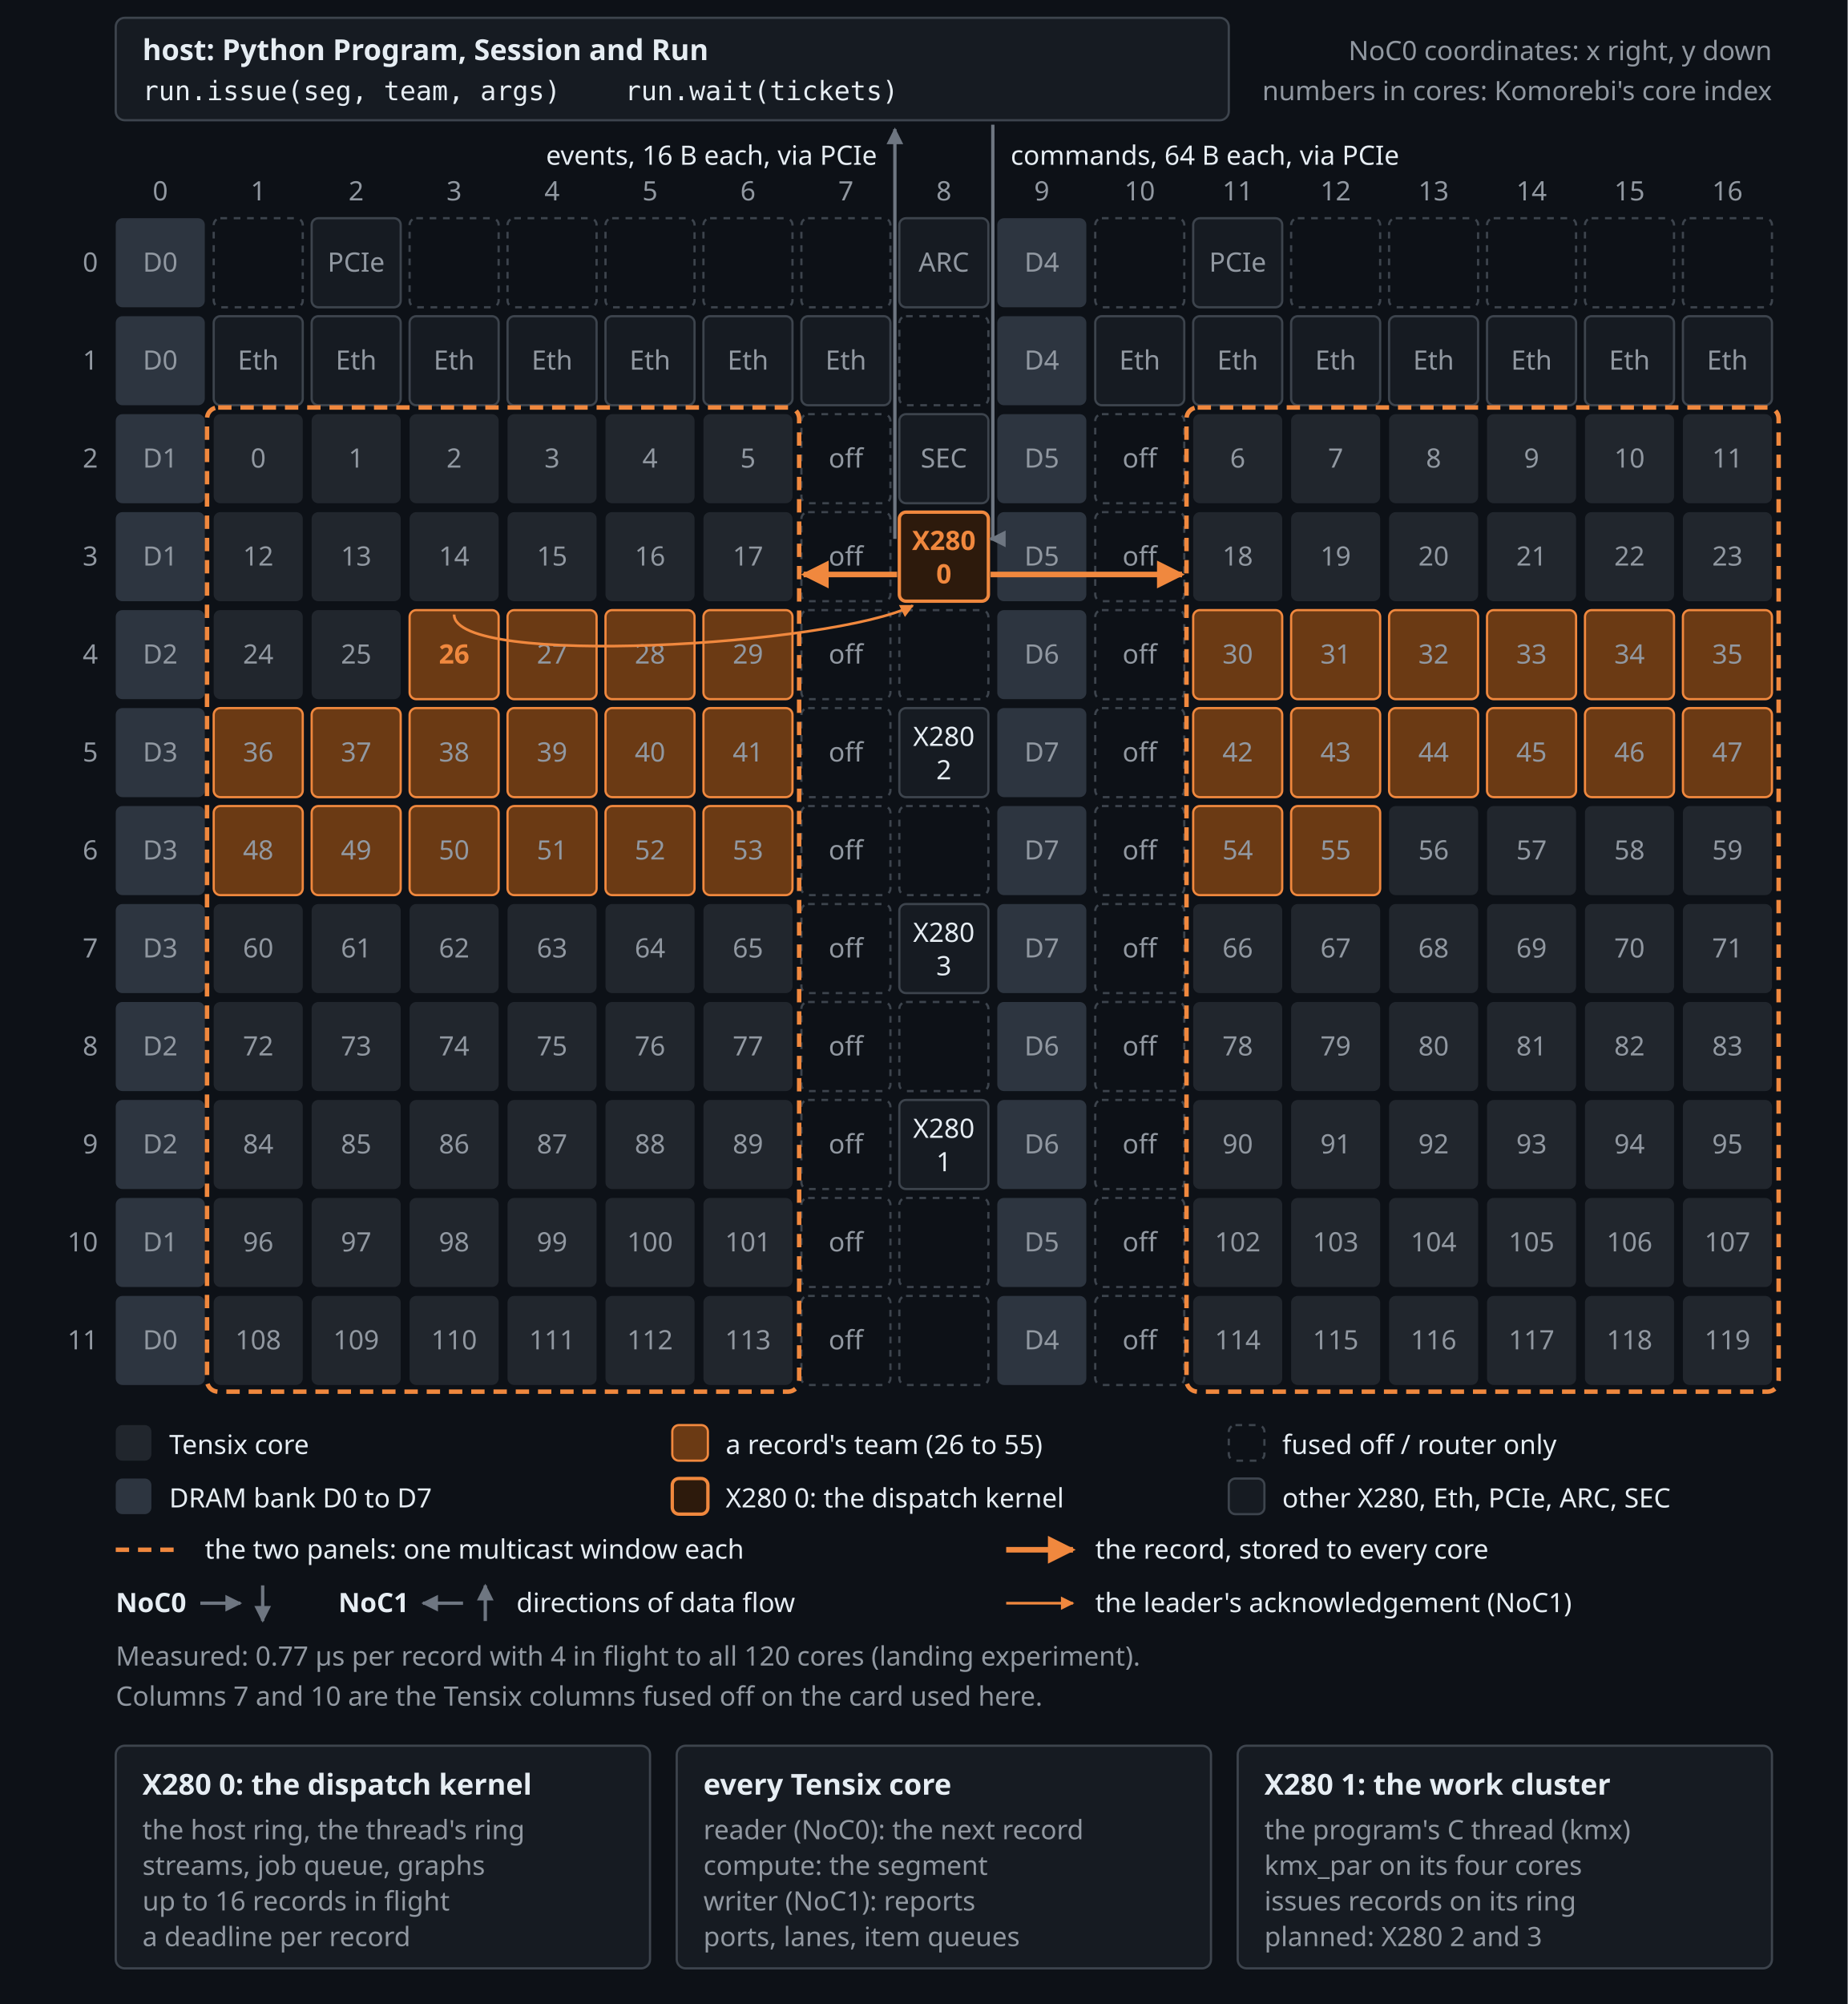
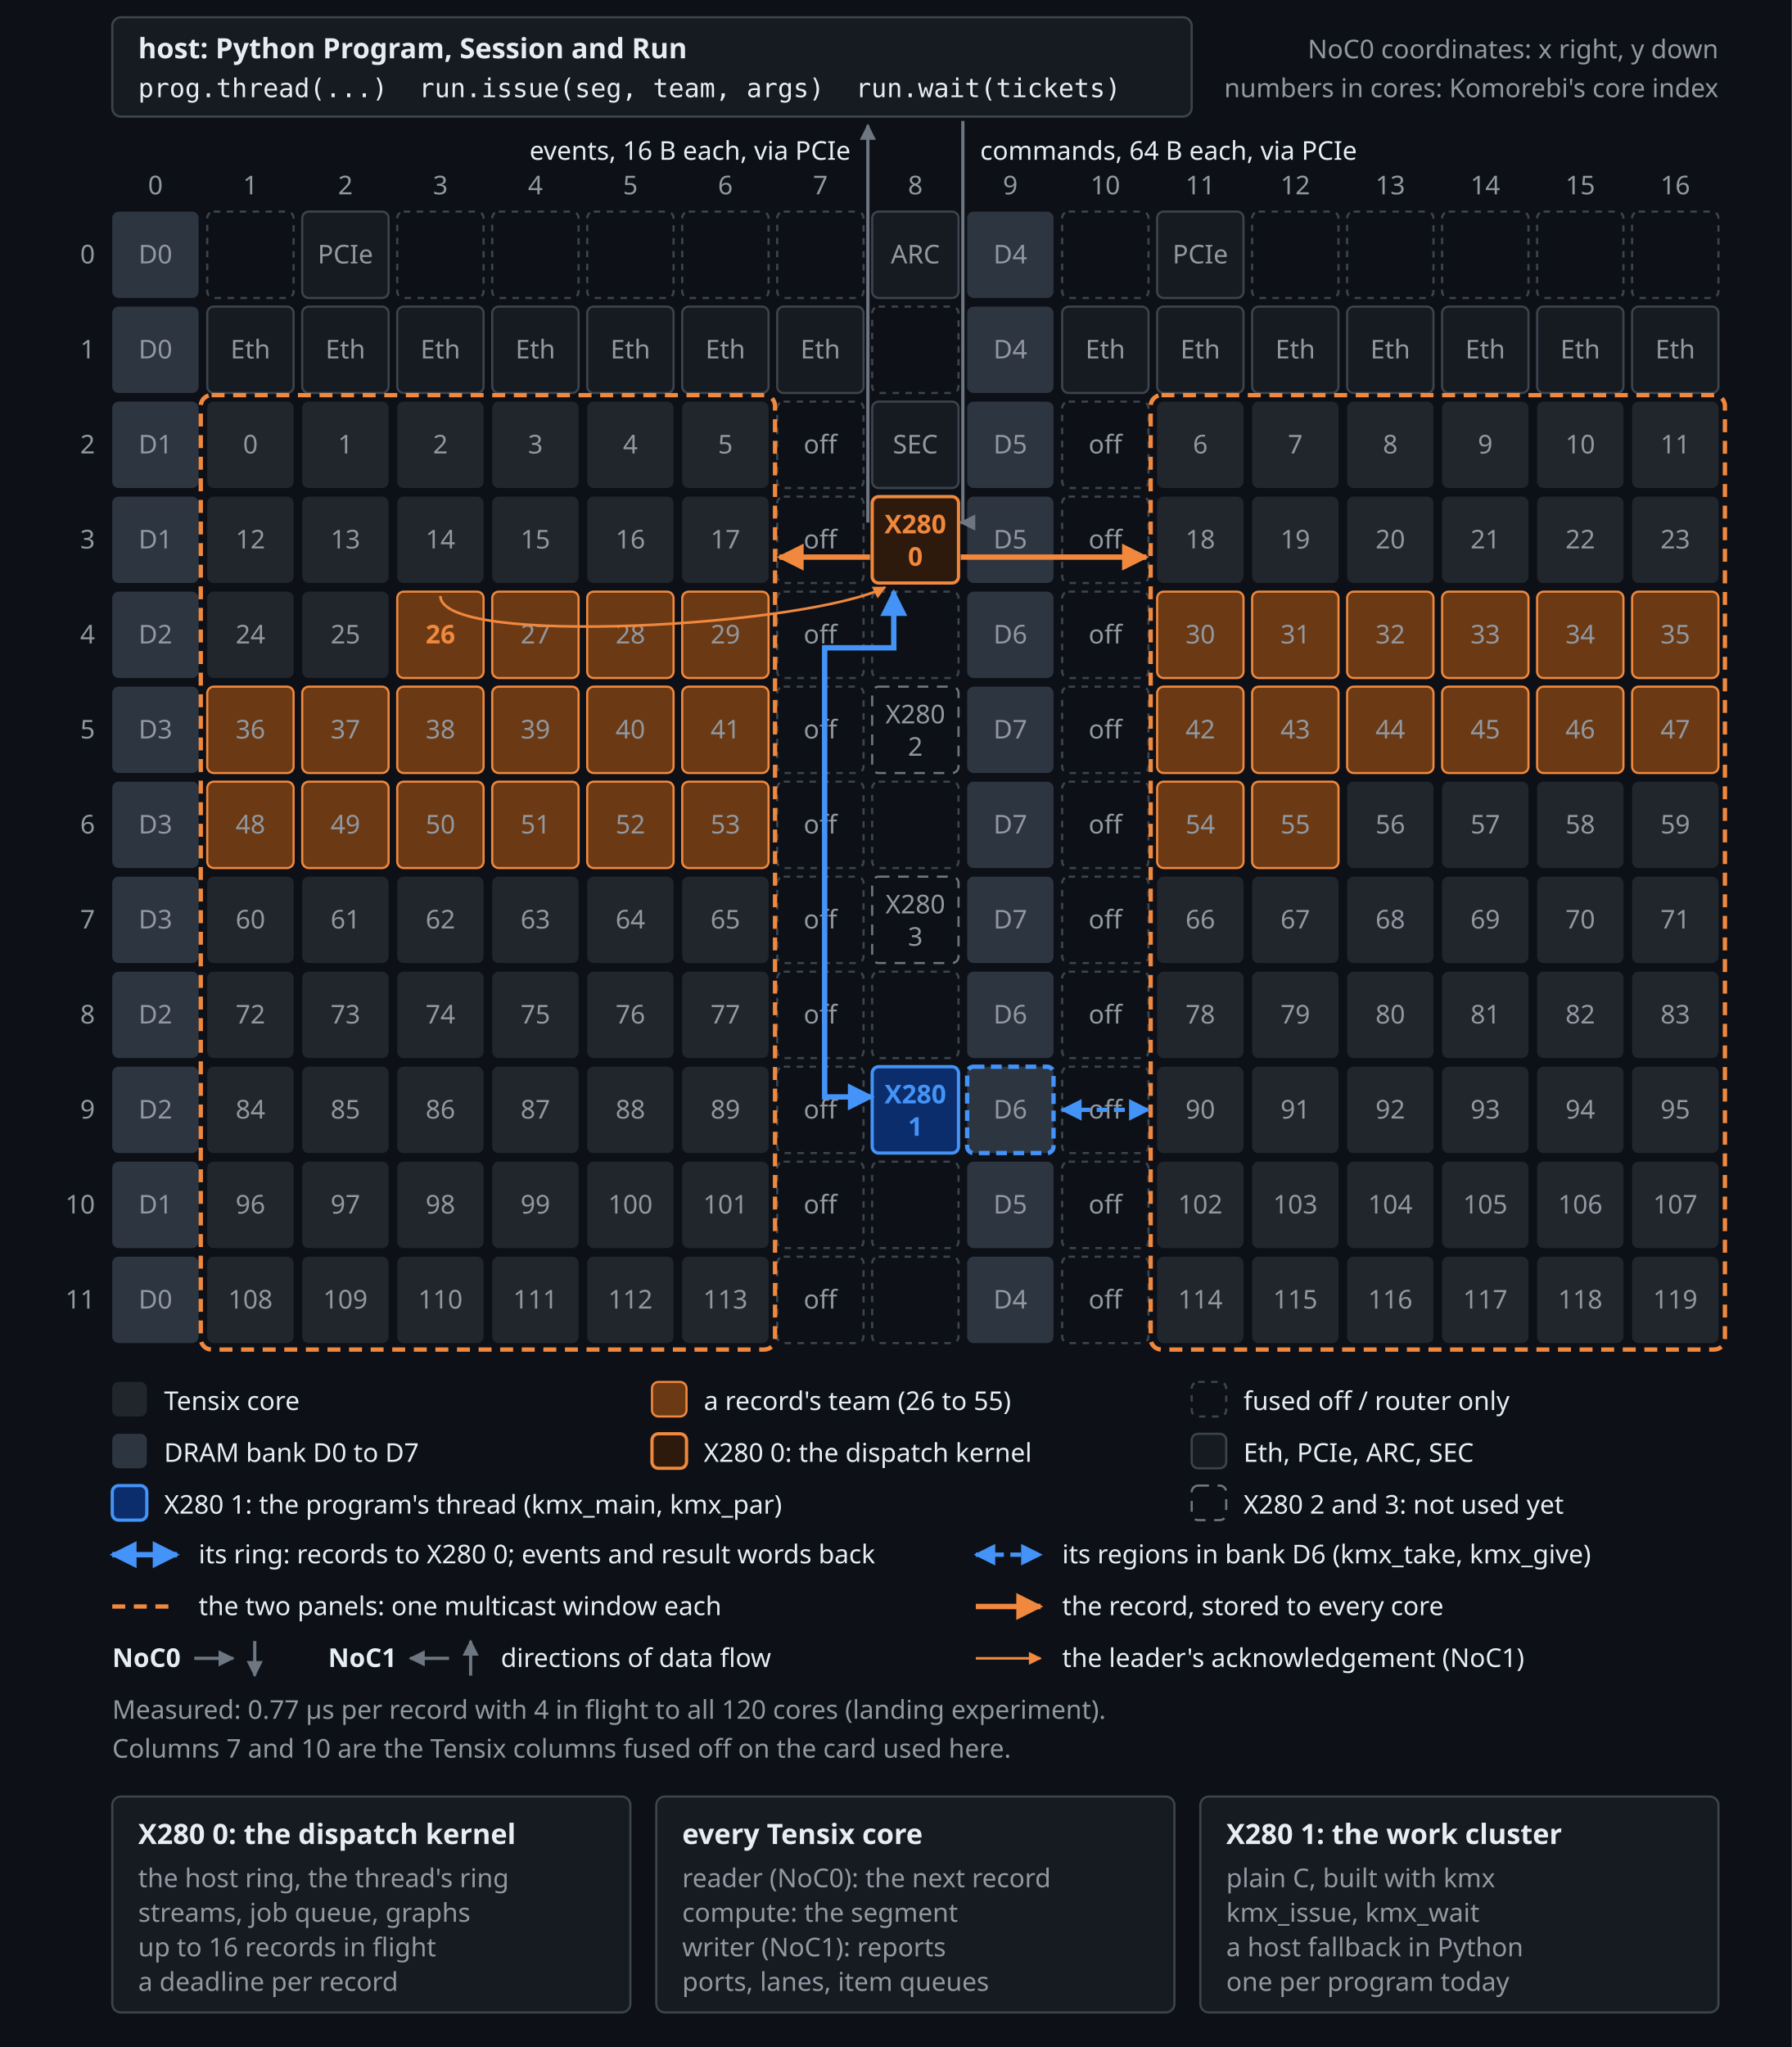
- <svg xmlns="http://www.w3.org/2000/svg" width="830" height="900" viewBox="0 0 830 900" role="img">
+ <svg xmlns="http://www.w3.org/2000/svg" width="830" height="948" viewBox="0 0 830 948" role="img">
  <style>
  text { font-family: -apple-system, 'Segoe UI', 'Noto Sans', Helvetica, Arial, sans-serif; font-size: 13px; fill: #e6edf3; }
  .mono { font-family: ui-monospace, SFMono-Regular, Menlo, Consolas, 'DejaVu Sans Mono', monospace; }
  .b { font-weight: 600; }
  .h { font-size: 14px; font-weight: 600; }
  .m { fill: #9198a1; }
  .a { fill: #f0883e; }
  .s { font-size: 12px; }
  .box { fill: #161b22; stroke: #3d444d; stroke-width: 1; }
  .plan { fill: none; stroke: #6e7681; stroke-width: 1; stroke-dasharray: 5 4; }
  .dram { fill: #2d3540; stroke: none; }
  .edge { fill: #161b22; stroke: #3d444d; stroke-width: 1; }
  .off { fill: none; stroke: #3d444d; stroke-width: 1; stroke-dasharray: 3 3; }
  .hot { fill: #f0883e; stroke: none; }
  .on { fill: #0d1117; }
  .cell { fill: #21262d; stroke: none; }
  .team { fill: #6b3a14; stroke: #f0883e; stroke-width: 1; }
  .abox { fill: #2d1a0c; stroke: #f0883e; stroke-width: 1.5; }
  .ln { stroke: #6e7681; stroke-width: 1.5; fill: none; }
  .thin { stroke: #6e7681; stroke-width: 1; fill: none; }
  .grid { stroke: #3d444d; stroke-width: 1; fill: none; }
  .al { stroke: #f0883e; stroke-width: 2.5; fill: none; }
  .ad { stroke: #f0883e; stroke-width: 2; fill: none; stroke-dasharray: 6 4; }
+   .wbox { fill: #0c2d6b; stroke: #4493f8; stroke-width: 1.5; }
+   .w { fill: #4493f8; }
+   .wl { stroke: #4493f8; stroke-width: 2.5; fill: none; }
+   .wd { stroke: #4493f8; stroke-width: 2; fill: none; stroke-dasharray: 5 3; }
  .athin { stroke: #f0883e; stroke-width: 1.2; fill: none; }
</style>
  <defs>
    <marker id="ha" viewBox="0 0 10 10" refX="9" refY="5" markerWidth="5" markerHeight="5" orient="auto-start-reverse">
      <path d="M0,0 L10,5 L0,10 z" fill="#f0883e" />
    </marker>
    <marker id="hl" viewBox="0 0 10 10" refX="9" refY="5" markerWidth="5" markerHeight="5" orient="auto-start-reverse">
      <path d="M0,0 L10,5 L0,10 z" fill="#6e7681" />
    </marker>
+     <marker id="hw" viewBox="0 0 10 10" refX="9" refY="5" markerWidth="5" markerHeight="5" orient="auto-start-reverse">
+       <path d="M0,0 L10,5 L0,10 z" fill="#4493f8" />
+     </marker>
  </defs>
-   <rect width="830" height="900" fill="#0d1117" />
+   <rect width="830" height="948" fill="#0d1117" />
  <rect x="52" y="8" width="500" height="46" rx="4" class="box" />
  <text x="64" y="27" class="b" xml:space="preserve">host: Python Program, Session and Run</text>
-   <text x="64" y="45" class="mono s" xml:space="preserve">run.issue(seg, team, args)    run.wait(tickets)</text>
+   <text x="64" y="45" class="mono s" xml:space="preserve">prog.thread(...)  run.issue(seg, team, args)  run.wait(tickets)</text>
  <text x="72" y="90" class="s m" text-anchor="middle" xml:space="preserve">0</text>
  <text x="116" y="90" class="s m" text-anchor="middle" xml:space="preserve">1</text>
  <text x="160" y="90" class="s m" text-anchor="middle" xml:space="preserve">2</text>
  <text x="204" y="90" class="s m" text-anchor="middle" xml:space="preserve">3</text>
  <text x="248" y="90" class="s m" text-anchor="middle" xml:space="preserve">4</text>
  <text x="292" y="90" class="s m" text-anchor="middle" xml:space="preserve">5</text>
  <text x="336" y="90" class="s m" text-anchor="middle" xml:space="preserve">6</text>
  <text x="380" y="90" class="s m" text-anchor="middle" xml:space="preserve">7</text>
  <text x="424" y="90" class="s m" text-anchor="middle" xml:space="preserve">8</text>
  <text x="468" y="90" class="s m" text-anchor="middle" xml:space="preserve">9</text>
  <text x="512" y="90" class="s m" text-anchor="middle" xml:space="preserve">10</text>
  <text x="556" y="90" class="s m" text-anchor="middle" xml:space="preserve">11</text>
  <text x="600" y="90" class="s m" text-anchor="middle" xml:space="preserve">12</text>
  <text x="644" y="90" class="s m" text-anchor="middle" xml:space="preserve">13</text>
  <text x="688" y="90" class="s m" text-anchor="middle" xml:space="preserve">14</text>
  <text x="732" y="90" class="s m" text-anchor="middle" xml:space="preserve">15</text>
  <text x="776" y="90" class="s m" text-anchor="middle" xml:space="preserve">16</text>
  <text x="44" y="122" class="s m" text-anchor="end" xml:space="preserve">0</text>
  <text x="44" y="166" class="s m" text-anchor="end" xml:space="preserve">1</text>
  <text x="44" y="210" class="s m" text-anchor="end" xml:space="preserve">2</text>
  <text x="44" y="254" class="s m" text-anchor="end" xml:space="preserve">3</text>
  <text x="44" y="298" class="s m" text-anchor="end" xml:space="preserve">4</text>
  <text x="44" y="342" class="s m" text-anchor="end" xml:space="preserve">5</text>
  <text x="44" y="386" class="s m" text-anchor="end" xml:space="preserve">6</text>
  <text x="44" y="430" class="s m" text-anchor="end" xml:space="preserve">7</text>
  <text x="44" y="474" class="s m" text-anchor="end" xml:space="preserve">8</text>
  <text x="44" y="518" class="s m" text-anchor="end" xml:space="preserve">9</text>
  <text x="44" y="562" class="s m" text-anchor="end" xml:space="preserve">10</text>
  <text x="44" y="606" class="s m" text-anchor="end" xml:space="preserve">11</text>
  <text x="796" y="27" class="s m" text-anchor="end" xml:space="preserve">NoC0 coordinates: x right, y down</text>
  <text x="796" y="45" class="s m" text-anchor="end" xml:space="preserve">numbers in cores: Komorebi's core index</text>
  <rect x="52" y="98" width="40" height="40" rx="3" class="dram" />
  <text x="72" y="122" class="s m" text-anchor="middle" xml:space="preserve">D0</text>
  <rect x="96" y="98" width="40" height="40" rx="3" class="off" />
  <rect x="140" y="98" width="40" height="40" rx="3" class="edge" />
  <text x="160" y="122" class="s m" text-anchor="middle" xml:space="preserve">PCIe</text>
  <rect x="184" y="98" width="40" height="40" rx="3" class="off" />
  <rect x="228" y="98" width="40" height="40" rx="3" class="off" />
  <rect x="272" y="98" width="40" height="40" rx="3" class="off" />
  <rect x="316" y="98" width="40" height="40" rx="3" class="off" />
  <rect x="360" y="98" width="40" height="40" rx="3" class="off" />
  <rect x="404" y="98" width="40" height="40" rx="3" class="edge" />
  <text x="424" y="122" class="s m" text-anchor="middle" xml:space="preserve">ARC</text>
  <rect x="448" y="98" width="40" height="40" rx="3" class="dram" />
  <text x="468" y="122" class="s m" text-anchor="middle" xml:space="preserve">D4</text>
  <rect x="492" y="98" width="40" height="40" rx="3" class="off" />
  <rect x="536" y="98" width="40" height="40" rx="3" class="edge" />
  <text x="556" y="122" class="s m" text-anchor="middle" xml:space="preserve">PCIe</text>
  <rect x="580" y="98" width="40" height="40" rx="3" class="off" />
  <rect x="624" y="98" width="40" height="40" rx="3" class="off" />
  <rect x="668" y="98" width="40" height="40" rx="3" class="off" />
  <rect x="712" y="98" width="40" height="40" rx="3" class="off" />
  <rect x="756" y="98" width="40" height="40" rx="3" class="off" />
  <rect x="52" y="142" width="40" height="40" rx="3" class="dram" />
  <text x="72" y="166" class="s m" text-anchor="middle" xml:space="preserve">D0</text>
  <rect x="96" y="142" width="40" height="40" rx="3" class="edge" />
  <text x="116" y="166" class="s m" text-anchor="middle" xml:space="preserve">Eth</text>
  <rect x="140" y="142" width="40" height="40" rx="3" class="edge" />
  <text x="160" y="166" class="s m" text-anchor="middle" xml:space="preserve">Eth</text>
  <rect x="184" y="142" width="40" height="40" rx="3" class="edge" />
  <text x="204" y="166" class="s m" text-anchor="middle" xml:space="preserve">Eth</text>
  <rect x="228" y="142" width="40" height="40" rx="3" class="edge" />
  <text x="248" y="166" class="s m" text-anchor="middle" xml:space="preserve">Eth</text>
  <rect x="272" y="142" width="40" height="40" rx="3" class="edge" />
  <text x="292" y="166" class="s m" text-anchor="middle" xml:space="preserve">Eth</text>
  <rect x="316" y="142" width="40" height="40" rx="3" class="edge" />
  <text x="336" y="166" class="s m" text-anchor="middle" xml:space="preserve">Eth</text>
  <rect x="360" y="142" width="40" height="40" rx="3" class="edge" />
  <text x="380" y="166" class="s m" text-anchor="middle" xml:space="preserve">Eth</text>
  <rect x="404" y="142" width="40" height="40" rx="3" class="off" />
  <rect x="448" y="142" width="40" height="40" rx="3" class="dram" />
  <text x="468" y="166" class="s m" text-anchor="middle" xml:space="preserve">D4</text>
  <rect x="492" y="142" width="40" height="40" rx="3" class="edge" />
  <text x="512" y="166" class="s m" text-anchor="middle" xml:space="preserve">Eth</text>
  <rect x="536" y="142" width="40" height="40" rx="3" class="edge" />
  <text x="556" y="166" class="s m" text-anchor="middle" xml:space="preserve">Eth</text>
  <rect x="580" y="142" width="40" height="40" rx="3" class="edge" />
  <text x="600" y="166" class="s m" text-anchor="middle" xml:space="preserve">Eth</text>
  <rect x="624" y="142" width="40" height="40" rx="3" class="edge" />
  <text x="644" y="166" class="s m" text-anchor="middle" xml:space="preserve">Eth</text>
  <rect x="668" y="142" width="40" height="40" rx="3" class="edge" />
  <text x="688" y="166" class="s m" text-anchor="middle" xml:space="preserve">Eth</text>
  <rect x="712" y="142" width="40" height="40" rx="3" class="edge" />
  <text x="732" y="166" class="s m" text-anchor="middle" xml:space="preserve">Eth</text>
  <rect x="756" y="142" width="40" height="40" rx="3" class="edge" />
  <text x="776" y="166" class="s m" text-anchor="middle" xml:space="preserve">Eth</text>
  <rect x="52" y="186" width="40" height="40" rx="3" class="dram" />
  <text x="72" y="210" class="s m" text-anchor="middle" xml:space="preserve">D1</text>
  <rect x="96" y="186" width="40" height="40" rx="3" class="cell" />
  <text x="116" y="210" class="s m" text-anchor="middle" xml:space="preserve">0</text>
  <rect x="140" y="186" width="40" height="40" rx="3" class="cell" />
  <text x="160" y="210" class="s m" text-anchor="middle" xml:space="preserve">1</text>
  <rect x="184" y="186" width="40" height="40" rx="3" class="cell" />
  <text x="204" y="210" class="s m" text-anchor="middle" xml:space="preserve">2</text>
  <rect x="228" y="186" width="40" height="40" rx="3" class="cell" />
  <text x="248" y="210" class="s m" text-anchor="middle" xml:space="preserve">3</text>
  <rect x="272" y="186" width="40" height="40" rx="3" class="cell" />
  <text x="292" y="210" class="s m" text-anchor="middle" xml:space="preserve">4</text>
  <rect x="316" y="186" width="40" height="40" rx="3" class="cell" />
  <text x="336" y="210" class="s m" text-anchor="middle" xml:space="preserve">5</text>
  <rect x="360" y="186" width="40" height="40" rx="3" class="off" />
  <text x="380" y="210" class="s m" text-anchor="middle" xml:space="preserve">off</text>
  <rect x="404" y="186" width="40" height="40" rx="3" class="edge" />
  <text x="424" y="210" class="s m" text-anchor="middle" xml:space="preserve">SEC</text>
  <rect x="448" y="186" width="40" height="40" rx="3" class="dram" />
  <text x="468" y="210" class="s m" text-anchor="middle" xml:space="preserve">D5</text>
  <rect x="492" y="186" width="40" height="40" rx="3" class="off" />
  <text x="512" y="210" class="s m" text-anchor="middle" xml:space="preserve">off</text>
  <rect x="536" y="186" width="40" height="40" rx="3" class="cell" />
  <text x="556" y="210" class="s m" text-anchor="middle" xml:space="preserve">6</text>
  <rect x="580" y="186" width="40" height="40" rx="3" class="cell" />
  <text x="600" y="210" class="s m" text-anchor="middle" xml:space="preserve">7</text>
  <rect x="624" y="186" width="40" height="40" rx="3" class="cell" />
  <text x="644" y="210" class="s m" text-anchor="middle" xml:space="preserve">8</text>
  <rect x="668" y="186" width="40" height="40" rx="3" class="cell" />
  <text x="688" y="210" class="s m" text-anchor="middle" xml:space="preserve">9</text>
  <rect x="712" y="186" width="40" height="40" rx="3" class="cell" />
  <text x="732" y="210" class="s m" text-anchor="middle" xml:space="preserve">10</text>
  <rect x="756" y="186" width="40" height="40" rx="3" class="cell" />
  <text x="776" y="210" class="s m" text-anchor="middle" xml:space="preserve">11</text>
  <rect x="52" y="230" width="40" height="40" rx="3" class="dram" />
  <text x="72" y="254" class="s m" text-anchor="middle" xml:space="preserve">D1</text>
  <rect x="96" y="230" width="40" height="40" rx="3" class="cell" />
  <text x="116" y="254" class="s m" text-anchor="middle" xml:space="preserve">12</text>
  <rect x="140" y="230" width="40" height="40" rx="3" class="cell" />
  <text x="160" y="254" class="s m" text-anchor="middle" xml:space="preserve">13</text>
  <rect x="184" y="230" width="40" height="40" rx="3" class="cell" />
  <text x="204" y="254" class="s m" text-anchor="middle" xml:space="preserve">14</text>
  <rect x="228" y="230" width="40" height="40" rx="3" class="cell" />
  <text x="248" y="254" class="s m" text-anchor="middle" xml:space="preserve">15</text>
  <rect x="272" y="230" width="40" height="40" rx="3" class="cell" />
  <text x="292" y="254" class="s m" text-anchor="middle" xml:space="preserve">16</text>
  <rect x="316" y="230" width="40" height="40" rx="3" class="cell" />
  <text x="336" y="254" class="s m" text-anchor="middle" xml:space="preserve">17</text>
  <rect x="360" y="230" width="40" height="40" rx="3" class="off" />
  <text x="380" y="254" class="s m" text-anchor="middle" xml:space="preserve">off</text>
  <rect x="404" y="230" width="40" height="40" rx="3" class="abox" />
  <text x="424" y="247" class="s b a" text-anchor="middle" xml:space="preserve">X280</text>
  <text x="424" y="262" class="s b a" text-anchor="middle" xml:space="preserve">0</text>
  <rect x="448" y="230" width="40" height="40" rx="3" class="dram" />
  <text x="468" y="254" class="s m" text-anchor="middle" xml:space="preserve">D5</text>
  <rect x="492" y="230" width="40" height="40" rx="3" class="off" />
  <text x="512" y="254" class="s m" text-anchor="middle" xml:space="preserve">off</text>
  <rect x="536" y="230" width="40" height="40" rx="3" class="cell" />
  <text x="556" y="254" class="s m" text-anchor="middle" xml:space="preserve">18</text>
  <rect x="580" y="230" width="40" height="40" rx="3" class="cell" />
  <text x="600" y="254" class="s m" text-anchor="middle" xml:space="preserve">19</text>
  <rect x="624" y="230" width="40" height="40" rx="3" class="cell" />
  <text x="644" y="254" class="s m" text-anchor="middle" xml:space="preserve">20</text>
  <rect x="668" y="230" width="40" height="40" rx="3" class="cell" />
  <text x="688" y="254" class="s m" text-anchor="middle" xml:space="preserve">21</text>
  <rect x="712" y="230" width="40" height="40" rx="3" class="cell" />
  <text x="732" y="254" class="s m" text-anchor="middle" xml:space="preserve">22</text>
  <rect x="756" y="230" width="40" height="40" rx="3" class="cell" />
  <text x="776" y="254" class="s m" text-anchor="middle" xml:space="preserve">23</text>
  <rect x="52" y="274" width="40" height="40" rx="3" class="dram" />
  <text x="72" y="298" class="s m" text-anchor="middle" xml:space="preserve">D2</text>
  <rect x="96" y="274" width="40" height="40" rx="3" class="cell" />
  <text x="116" y="298" class="s m" text-anchor="middle" xml:space="preserve">24</text>
  <rect x="140" y="274" width="40" height="40" rx="3" class="cell" />
  <text x="160" y="298" class="s m" text-anchor="middle" xml:space="preserve">25</text>
  <rect x="184" y="274" width="40" height="40" rx="3" class="team" />
  <text x="204" y="298" class="s b a" text-anchor="middle" xml:space="preserve">26</text>
  <rect x="228" y="274" width="40" height="40" rx="3" class="team" />
  <text x="248" y="298" class="s m" text-anchor="middle" xml:space="preserve">27</text>
  <rect x="272" y="274" width="40" height="40" rx="3" class="team" />
  <text x="292" y="298" class="s m" text-anchor="middle" xml:space="preserve">28</text>
  <rect x="316" y="274" width="40" height="40" rx="3" class="team" />
  <text x="336" y="298" class="s m" text-anchor="middle" xml:space="preserve">29</text>
  <rect x="360" y="274" width="40" height="40" rx="3" class="off" />
  <text x="380" y="298" class="s m" text-anchor="middle" xml:space="preserve">off</text>
  <rect x="404" y="274" width="40" height="40" rx="3" class="off" />
  <rect x="448" y="274" width="40" height="40" rx="3" class="dram" />
  <text x="468" y="298" class="s m" text-anchor="middle" xml:space="preserve">D6</text>
  <rect x="492" y="274" width="40" height="40" rx="3" class="off" />
  <text x="512" y="298" class="s m" text-anchor="middle" xml:space="preserve">off</text>
  <rect x="536" y="274" width="40" height="40" rx="3" class="team" />
  <text x="556" y="298" class="s m" text-anchor="middle" xml:space="preserve">30</text>
  <rect x="580" y="274" width="40" height="40" rx="3" class="team" />
  <text x="600" y="298" class="s m" text-anchor="middle" xml:space="preserve">31</text>
  <rect x="624" y="274" width="40" height="40" rx="3" class="team" />
  <text x="644" y="298" class="s m" text-anchor="middle" xml:space="preserve">32</text>
  <rect x="668" y="274" width="40" height="40" rx="3" class="team" />
  <text x="688" y="298" class="s m" text-anchor="middle" xml:space="preserve">33</text>
  <rect x="712" y="274" width="40" height="40" rx="3" class="team" />
  <text x="732" y="298" class="s m" text-anchor="middle" xml:space="preserve">34</text>
  <rect x="756" y="274" width="40" height="40" rx="3" class="team" />
  <text x="776" y="298" class="s m" text-anchor="middle" xml:space="preserve">35</text>
  <rect x="52" y="318" width="40" height="40" rx="3" class="dram" />
  <text x="72" y="342" class="s m" text-anchor="middle" xml:space="preserve">D3</text>
  <rect x="96" y="318" width="40" height="40" rx="3" class="team" />
  <text x="116" y="342" class="s m" text-anchor="middle" xml:space="preserve">36</text>
  <rect x="140" y="318" width="40" height="40" rx="3" class="team" />
  <text x="160" y="342" class="s m" text-anchor="middle" xml:space="preserve">37</text>
  <rect x="184" y="318" width="40" height="40" rx="3" class="team" />
  <text x="204" y="342" class="s m" text-anchor="middle" xml:space="preserve">38</text>
  <rect x="228" y="318" width="40" height="40" rx="3" class="team" />
  <text x="248" y="342" class="s m" text-anchor="middle" xml:space="preserve">39</text>
  <rect x="272" y="318" width="40" height="40" rx="3" class="team" />
  <text x="292" y="342" class="s m" text-anchor="middle" xml:space="preserve">40</text>
  <rect x="316" y="318" width="40" height="40" rx="3" class="team" />
  <text x="336" y="342" class="s m" text-anchor="middle" xml:space="preserve">41</text>
  <rect x="360" y="318" width="40" height="40" rx="3" class="off" />
  <text x="380" y="342" class="s m" text-anchor="middle" xml:space="preserve">off</text>
-   <rect x="404" y="318" width="40" height="40" rx="3" class="edge" />
-   <text x="424" y="335" class="s" text-anchor="middle" xml:space="preserve">X280</text>
-   <text x="424" y="350" class="s" text-anchor="middle" xml:space="preserve">2</text>
+   <rect x="404" y="318" width="40" height="40" rx="3" class="plan" />
+   <text x="424" y="335" class="s m" text-anchor="middle" xml:space="preserve">X280</text>
+   <text x="424" y="350" class="s m" text-anchor="middle" xml:space="preserve">2</text>
  <rect x="448" y="318" width="40" height="40" rx="3" class="dram" />
  <text x="468" y="342" class="s m" text-anchor="middle" xml:space="preserve">D7</text>
  <rect x="492" y="318" width="40" height="40" rx="3" class="off" />
  <text x="512" y="342" class="s m" text-anchor="middle" xml:space="preserve">off</text>
  <rect x="536" y="318" width="40" height="40" rx="3" class="team" />
  <text x="556" y="342" class="s m" text-anchor="middle" xml:space="preserve">42</text>
  <rect x="580" y="318" width="40" height="40" rx="3" class="team" />
  <text x="600" y="342" class="s m" text-anchor="middle" xml:space="preserve">43</text>
  <rect x="624" y="318" width="40" height="40" rx="3" class="team" />
  <text x="644" y="342" class="s m" text-anchor="middle" xml:space="preserve">44</text>
  <rect x="668" y="318" width="40" height="40" rx="3" class="team" />
  <text x="688" y="342" class="s m" text-anchor="middle" xml:space="preserve">45</text>
  <rect x="712" y="318" width="40" height="40" rx="3" class="team" />
  <text x="732" y="342" class="s m" text-anchor="middle" xml:space="preserve">46</text>
  <rect x="756" y="318" width="40" height="40" rx="3" class="team" />
  <text x="776" y="342" class="s m" text-anchor="middle" xml:space="preserve">47</text>
  <rect x="52" y="362" width="40" height="40" rx="3" class="dram" />
  <text x="72" y="386" class="s m" text-anchor="middle" xml:space="preserve">D3</text>
  <rect x="96" y="362" width="40" height="40" rx="3" class="team" />
  <text x="116" y="386" class="s m" text-anchor="middle" xml:space="preserve">48</text>
  <rect x="140" y="362" width="40" height="40" rx="3" class="team" />
  <text x="160" y="386" class="s m" text-anchor="middle" xml:space="preserve">49</text>
  <rect x="184" y="362" width="40" height="40" rx="3" class="team" />
  <text x="204" y="386" class="s m" text-anchor="middle" xml:space="preserve">50</text>
  <rect x="228" y="362" width="40" height="40" rx="3" class="team" />
  <text x="248" y="386" class="s m" text-anchor="middle" xml:space="preserve">51</text>
  <rect x="272" y="362" width="40" height="40" rx="3" class="team" />
  <text x="292" y="386" class="s m" text-anchor="middle" xml:space="preserve">52</text>
  <rect x="316" y="362" width="40" height="40" rx="3" class="team" />
  <text x="336" y="386" class="s m" text-anchor="middle" xml:space="preserve">53</text>
  <rect x="360" y="362" width="40" height="40" rx="3" class="off" />
  <text x="380" y="386" class="s m" text-anchor="middle" xml:space="preserve">off</text>
  <rect x="404" y="362" width="40" height="40" rx="3" class="off" />
  <rect x="448" y="362" width="40" height="40" rx="3" class="dram" />
  <text x="468" y="386" class="s m" text-anchor="middle" xml:space="preserve">D7</text>
  <rect x="492" y="362" width="40" height="40" rx="3" class="off" />
  <text x="512" y="386" class="s m" text-anchor="middle" xml:space="preserve">off</text>
  <rect x="536" y="362" width="40" height="40" rx="3" class="team" />
  <text x="556" y="386" class="s m" text-anchor="middle" xml:space="preserve">54</text>
  <rect x="580" y="362" width="40" height="40" rx="3" class="team" />
  <text x="600" y="386" class="s m" text-anchor="middle" xml:space="preserve">55</text>
  <rect x="624" y="362" width="40" height="40" rx="3" class="cell" />
  <text x="644" y="386" class="s m" text-anchor="middle" xml:space="preserve">56</text>
  <rect x="668" y="362" width="40" height="40" rx="3" class="cell" />
  <text x="688" y="386" class="s m" text-anchor="middle" xml:space="preserve">57</text>
  <rect x="712" y="362" width="40" height="40" rx="3" class="cell" />
  <text x="732" y="386" class="s m" text-anchor="middle" xml:space="preserve">58</text>
  <rect x="756" y="362" width="40" height="40" rx="3" class="cell" />
  <text x="776" y="386" class="s m" text-anchor="middle" xml:space="preserve">59</text>
  <rect x="52" y="406" width="40" height="40" rx="3" class="dram" />
  <text x="72" y="430" class="s m" text-anchor="middle" xml:space="preserve">D3</text>
  <rect x="96" y="406" width="40" height="40" rx="3" class="cell" />
  <text x="116" y="430" class="s m" text-anchor="middle" xml:space="preserve">60</text>
  <rect x="140" y="406" width="40" height="40" rx="3" class="cell" />
  <text x="160" y="430" class="s m" text-anchor="middle" xml:space="preserve">61</text>
  <rect x="184" y="406" width="40" height="40" rx="3" class="cell" />
  <text x="204" y="430" class="s m" text-anchor="middle" xml:space="preserve">62</text>
  <rect x="228" y="406" width="40" height="40" rx="3" class="cell" />
  <text x="248" y="430" class="s m" text-anchor="middle" xml:space="preserve">63</text>
  <rect x="272" y="406" width="40" height="40" rx="3" class="cell" />
  <text x="292" y="430" class="s m" text-anchor="middle" xml:space="preserve">64</text>
  <rect x="316" y="406" width="40" height="40" rx="3" class="cell" />
  <text x="336" y="430" class="s m" text-anchor="middle" xml:space="preserve">65</text>
  <rect x="360" y="406" width="40" height="40" rx="3" class="off" />
  <text x="380" y="430" class="s m" text-anchor="middle" xml:space="preserve">off</text>
-   <rect x="404" y="406" width="40" height="40" rx="3" class="edge" />
-   <text x="424" y="423" class="s" text-anchor="middle" xml:space="preserve">X280</text>
-   <text x="424" y="438" class="s" text-anchor="middle" xml:space="preserve">3</text>
+   <rect x="404" y="406" width="40" height="40" rx="3" class="plan" />
+   <text x="424" y="423" class="s m" text-anchor="middle" xml:space="preserve">X280</text>
+   <text x="424" y="438" class="s m" text-anchor="middle" xml:space="preserve">3</text>
  <rect x="448" y="406" width="40" height="40" rx="3" class="dram" />
  <text x="468" y="430" class="s m" text-anchor="middle" xml:space="preserve">D7</text>
  <rect x="492" y="406" width="40" height="40" rx="3" class="off" />
  <text x="512" y="430" class="s m" text-anchor="middle" xml:space="preserve">off</text>
  <rect x="536" y="406" width="40" height="40" rx="3" class="cell" />
  <text x="556" y="430" class="s m" text-anchor="middle" xml:space="preserve">66</text>
  <rect x="580" y="406" width="40" height="40" rx="3" class="cell" />
  <text x="600" y="430" class="s m" text-anchor="middle" xml:space="preserve">67</text>
  <rect x="624" y="406" width="40" height="40" rx="3" class="cell" />
  <text x="644" y="430" class="s m" text-anchor="middle" xml:space="preserve">68</text>
  <rect x="668" y="406" width="40" height="40" rx="3" class="cell" />
  <text x="688" y="430" class="s m" text-anchor="middle" xml:space="preserve">69</text>
  <rect x="712" y="406" width="40" height="40" rx="3" class="cell" />
  <text x="732" y="430" class="s m" text-anchor="middle" xml:space="preserve">70</text>
  <rect x="756" y="406" width="40" height="40" rx="3" class="cell" />
  <text x="776" y="430" class="s m" text-anchor="middle" xml:space="preserve">71</text>
  <rect x="52" y="450" width="40" height="40" rx="3" class="dram" />
  <text x="72" y="474" class="s m" text-anchor="middle" xml:space="preserve">D2</text>
  <rect x="96" y="450" width="40" height="40" rx="3" class="cell" />
  <text x="116" y="474" class="s m" text-anchor="middle" xml:space="preserve">72</text>
  <rect x="140" y="450" width="40" height="40" rx="3" class="cell" />
  <text x="160" y="474" class="s m" text-anchor="middle" xml:space="preserve">73</text>
  <rect x="184" y="450" width="40" height="40" rx="3" class="cell" />
  <text x="204" y="474" class="s m" text-anchor="middle" xml:space="preserve">74</text>
  <rect x="228" y="450" width="40" height="40" rx="3" class="cell" />
  <text x="248" y="474" class="s m" text-anchor="middle" xml:space="preserve">75</text>
  <rect x="272" y="450" width="40" height="40" rx="3" class="cell" />
  <text x="292" y="474" class="s m" text-anchor="middle" xml:space="preserve">76</text>
  <rect x="316" y="450" width="40" height="40" rx="3" class="cell" />
  <text x="336" y="474" class="s m" text-anchor="middle" xml:space="preserve">77</text>
  <rect x="360" y="450" width="40" height="40" rx="3" class="off" />
  <text x="380" y="474" class="s m" text-anchor="middle" xml:space="preserve">off</text>
  <rect x="404" y="450" width="40" height="40" rx="3" class="off" />
  <rect x="448" y="450" width="40" height="40" rx="3" class="dram" />
  <text x="468" y="474" class="s m" text-anchor="middle" xml:space="preserve">D6</text>
  <rect x="492" y="450" width="40" height="40" rx="3" class="off" />
  <text x="512" y="474" class="s m" text-anchor="middle" xml:space="preserve">off</text>
  <rect x="536" y="450" width="40" height="40" rx="3" class="cell" />
  <text x="556" y="474" class="s m" text-anchor="middle" xml:space="preserve">78</text>
  <rect x="580" y="450" width="40" height="40" rx="3" class="cell" />
  <text x="600" y="474" class="s m" text-anchor="middle" xml:space="preserve">79</text>
  <rect x="624" y="450" width="40" height="40" rx="3" class="cell" />
  <text x="644" y="474" class="s m" text-anchor="middle" xml:space="preserve">80</text>
  <rect x="668" y="450" width="40" height="40" rx="3" class="cell" />
  <text x="688" y="474" class="s m" text-anchor="middle" xml:space="preserve">81</text>
  <rect x="712" y="450" width="40" height="40" rx="3" class="cell" />
  <text x="732" y="474" class="s m" text-anchor="middle" xml:space="preserve">82</text>
  <rect x="756" y="450" width="40" height="40" rx="3" class="cell" />
  <text x="776" y="474" class="s m" text-anchor="middle" xml:space="preserve">83</text>
  <rect x="52" y="494" width="40" height="40" rx="3" class="dram" />
  <text x="72" y="518" class="s m" text-anchor="middle" xml:space="preserve">D2</text>
  <rect x="96" y="494" width="40" height="40" rx="3" class="cell" />
  <text x="116" y="518" class="s m" text-anchor="middle" xml:space="preserve">84</text>
  <rect x="140" y="494" width="40" height="40" rx="3" class="cell" />
  <text x="160" y="518" class="s m" text-anchor="middle" xml:space="preserve">85</text>
  <rect x="184" y="494" width="40" height="40" rx="3" class="cell" />
  <text x="204" y="518" class="s m" text-anchor="middle" xml:space="preserve">86</text>
  <rect x="228" y="494" width="40" height="40" rx="3" class="cell" />
  <text x="248" y="518" class="s m" text-anchor="middle" xml:space="preserve">87</text>
  <rect x="272" y="494" width="40" height="40" rx="3" class="cell" />
  <text x="292" y="518" class="s m" text-anchor="middle" xml:space="preserve">88</text>
  <rect x="316" y="494" width="40" height="40" rx="3" class="cell" />
  <text x="336" y="518" class="s m" text-anchor="middle" xml:space="preserve">89</text>
  <rect x="360" y="494" width="40" height="40" rx="3" class="off" />
  <text x="380" y="518" class="s m" text-anchor="middle" xml:space="preserve">off</text>
-   <rect x="404" y="494" width="40" height="40" rx="3" class="edge" />
-   <text x="424" y="511" class="s" text-anchor="middle" xml:space="preserve">X280</text>
-   <text x="424" y="526" class="s" text-anchor="middle" xml:space="preserve">1</text>
+   <rect x="404" y="494" width="40" height="40" rx="3" class="wbox" />
+   <text x="424" y="511" class="s b w" text-anchor="middle" xml:space="preserve">X280</text>
+   <text x="424" y="526" class="s b w" text-anchor="middle" xml:space="preserve">1</text>
  <rect x="448" y="494" width="40" height="40" rx="3" class="dram" />
+   <rect x="448" y="494" width="40" height="40" rx="3" fill="none" class="wd" />
  <text x="468" y="518" class="s m" text-anchor="middle" xml:space="preserve">D6</text>
  <rect x="492" y="494" width="40" height="40" rx="3" class="off" />
  <text x="512" y="518" class="s m" text-anchor="middle" xml:space="preserve">off</text>
  <rect x="536" y="494" width="40" height="40" rx="3" class="cell" />
  <text x="556" y="518" class="s m" text-anchor="middle" xml:space="preserve">90</text>
  <rect x="580" y="494" width="40" height="40" rx="3" class="cell" />
  <text x="600" y="518" class="s m" text-anchor="middle" xml:space="preserve">91</text>
  <rect x="624" y="494" width="40" height="40" rx="3" class="cell" />
  <text x="644" y="518" class="s m" text-anchor="middle" xml:space="preserve">92</text>
  <rect x="668" y="494" width="40" height="40" rx="3" class="cell" />
  <text x="688" y="518" class="s m" text-anchor="middle" xml:space="preserve">93</text>
  <rect x="712" y="494" width="40" height="40" rx="3" class="cell" />
  <text x="732" y="518" class="s m" text-anchor="middle" xml:space="preserve">94</text>
  <rect x="756" y="494" width="40" height="40" rx="3" class="cell" />
  <text x="776" y="518" class="s m" text-anchor="middle" xml:space="preserve">95</text>
  <rect x="52" y="538" width="40" height="40" rx="3" class="dram" />
  <text x="72" y="562" class="s m" text-anchor="middle" xml:space="preserve">D1</text>
  <rect x="96" y="538" width="40" height="40" rx="3" class="cell" />
  <text x="116" y="562" class="s m" text-anchor="middle" xml:space="preserve">96</text>
  <rect x="140" y="538" width="40" height="40" rx="3" class="cell" />
  <text x="160" y="562" class="s m" text-anchor="middle" xml:space="preserve">97</text>
  <rect x="184" y="538" width="40" height="40" rx="3" class="cell" />
  <text x="204" y="562" class="s m" text-anchor="middle" xml:space="preserve">98</text>
  <rect x="228" y="538" width="40" height="40" rx="3" class="cell" />
  <text x="248" y="562" class="s m" text-anchor="middle" xml:space="preserve">99</text>
  <rect x="272" y="538" width="40" height="40" rx="3" class="cell" />
  <text x="292" y="562" class="s m" text-anchor="middle" xml:space="preserve">100</text>
  <rect x="316" y="538" width="40" height="40" rx="3" class="cell" />
  <text x="336" y="562" class="s m" text-anchor="middle" xml:space="preserve">101</text>
  <rect x="360" y="538" width="40" height="40" rx="3" class="off" />
  <text x="380" y="562" class="s m" text-anchor="middle" xml:space="preserve">off</text>
  <rect x="404" y="538" width="40" height="40" rx="3" class="off" />
  <rect x="448" y="538" width="40" height="40" rx="3" class="dram" />
  <text x="468" y="562" class="s m" text-anchor="middle" xml:space="preserve">D5</text>
  <rect x="492" y="538" width="40" height="40" rx="3" class="off" />
  <text x="512" y="562" class="s m" text-anchor="middle" xml:space="preserve">off</text>
  <rect x="536" y="538" width="40" height="40" rx="3" class="cell" />
  <text x="556" y="562" class="s m" text-anchor="middle" xml:space="preserve">102</text>
  <rect x="580" y="538" width="40" height="40" rx="3" class="cell" />
  <text x="600" y="562" class="s m" text-anchor="middle" xml:space="preserve">103</text>
  <rect x="624" y="538" width="40" height="40" rx="3" class="cell" />
  <text x="644" y="562" class="s m" text-anchor="middle" xml:space="preserve">104</text>
  <rect x="668" y="538" width="40" height="40" rx="3" class="cell" />
  <text x="688" y="562" class="s m" text-anchor="middle" xml:space="preserve">105</text>
  <rect x="712" y="538" width="40" height="40" rx="3" class="cell" />
  <text x="732" y="562" class="s m" text-anchor="middle" xml:space="preserve">106</text>
  <rect x="756" y="538" width="40" height="40" rx="3" class="cell" />
  <text x="776" y="562" class="s m" text-anchor="middle" xml:space="preserve">107</text>
  <rect x="52" y="582" width="40" height="40" rx="3" class="dram" />
  <text x="72" y="606" class="s m" text-anchor="middle" xml:space="preserve">D0</text>
  <rect x="96" y="582" width="40" height="40" rx="3" class="cell" />
  <text x="116" y="606" class="s m" text-anchor="middle" xml:space="preserve">108</text>
  <rect x="140" y="582" width="40" height="40" rx="3" class="cell" />
  <text x="160" y="606" class="s m" text-anchor="middle" xml:space="preserve">109</text>
  <rect x="184" y="582" width="40" height="40" rx="3" class="cell" />
  <text x="204" y="606" class="s m" text-anchor="middle" xml:space="preserve">110</text>
  <rect x="228" y="582" width="40" height="40" rx="3" class="cell" />
  <text x="248" y="606" class="s m" text-anchor="middle" xml:space="preserve">111</text>
  <rect x="272" y="582" width="40" height="40" rx="3" class="cell" />
  <text x="292" y="606" class="s m" text-anchor="middle" xml:space="preserve">112</text>
  <rect x="316" y="582" width="40" height="40" rx="3" class="cell" />
  <text x="336" y="606" class="s m" text-anchor="middle" xml:space="preserve">113</text>
  <rect x="360" y="582" width="40" height="40" rx="3" class="off" />
  <text x="380" y="606" class="s m" text-anchor="middle" xml:space="preserve">off</text>
  <rect x="404" y="582" width="40" height="40" rx="3" class="off" />
  <rect x="448" y="582" width="40" height="40" rx="3" class="dram" />
  <text x="468" y="606" class="s m" text-anchor="middle" xml:space="preserve">D4</text>
  <rect x="492" y="582" width="40" height="40" rx="3" class="off" />
  <text x="512" y="606" class="s m" text-anchor="middle" xml:space="preserve">off</text>
  <rect x="536" y="582" width="40" height="40" rx="3" class="cell" />
  <text x="556" y="606" class="s m" text-anchor="middle" xml:space="preserve">114</text>
  <rect x="580" y="582" width="40" height="40" rx="3" class="cell" />
  <text x="600" y="606" class="s m" text-anchor="middle" xml:space="preserve">115</text>
  <rect x="624" y="582" width="40" height="40" rx="3" class="cell" />
  <text x="644" y="606" class="s m" text-anchor="middle" xml:space="preserve">116</text>
  <rect x="668" y="582" width="40" height="40" rx="3" class="cell" />
  <text x="688" y="606" class="s m" text-anchor="middle" xml:space="preserve">117</text>
  <rect x="712" y="582" width="40" height="40" rx="3" class="cell" />
  <text x="732" y="606" class="s m" text-anchor="middle" xml:space="preserve">118</text>
  <rect x="756" y="582" width="40" height="40" rx="3" class="cell" />
  <text x="776" y="606" class="s m" text-anchor="middle" xml:space="preserve">119</text>
  <rect x="93" y="183" width="266" height="442" rx="5" class="ad" />
  <rect x="533" y="183" width="266" height="442" rx="5" class="ad" />
  <path d="M446,56 L446,242 L445,242" class="ln" marker-end="url(#hl)" />
  <line x1="402" y1="242" x2="402" y2="58" class="ln" marker-end="url(#hl)" />
  <text x="454" y="74" class="s" xml:space="preserve">commands, 64 B each, via PCIe</text>
  <text x="394" y="74" class="s" text-anchor="end" xml:space="preserve">events, 16 B each, via PCIe</text>
  <line x1="403" y1="258" x2="361" y2="258" class="al" marker-end="url(#ha)" />
  <line x1="445" y1="258" x2="531" y2="258" class="al" marker-end="url(#ha)" />
  <path d="M204.0,276 C204.0,300 374,290 410,272" class="athin" marker-end="url(#ha)" />
+   <path d="M404,508 L382,508 L382,300 L414,300 L414,274" class="wl" marker-start="url(#hw)" marker-end="url(#hw)" />
+   <line x1="492" y1="514" x2="532" y2="514" class="wd" marker-start="url(#hw)" marker-end="url(#hw)" />
  <rect x="52" y="640" width="16" height="16" rx="3" class="cell" />
  <text x="76" y="653" class="s" xml:space="preserve">Tensix core</text>
  <rect x="302" y="640" width="16" height="16" rx="3" class="team" />
  <text x="326" y="653" class="s" xml:space="preserve">a record's team (26 to 55)</text>
  <rect x="552" y="640" width="16" height="16" rx="3" class="off" />
  <text x="576" y="653" class="s" xml:space="preserve">fused off / router only</text>
  <rect x="52" y="664" width="16" height="16" rx="3" class="dram" />
  <text x="76" y="677" class="s" xml:space="preserve">DRAM bank D0 to D7</text>
  <rect x="302" y="664" width="16" height="16" rx="3" class="abox" />
  <text x="326" y="677" class="s" xml:space="preserve">X280 0: the dispatch kernel</text>
  <rect x="552" y="664" width="16" height="16" rx="3" class="edge" />
-   <text x="576" y="677" class="s" xml:space="preserve">other X280, Eth, PCIe, ARC, SEC</text>
-   <line x1="52" y1="696" x2="82" y2="696" class="ad" />
-   <text x="92" y="700" class="s" xml:space="preserve">the two panels: one multicast window each</text>
-   <line x1="452" y1="696" x2="482" y2="696" class="al" marker-end="url(#ha)" />
-   <text x="492" y="700" class="s" xml:space="preserve">the record, stored to every core</text>
-   <text x="52" y="724" class="s b" xml:space="preserve">NoC0</text>
-   <line x1="90" y1="720" x2="108" y2="720" class="ln" marker-end="url(#hl)" />
-   <line x1="118" y1="712" x2="118" y2="728" class="ln" marker-end="url(#hl)" />
-   <text x="152" y="724" class="s b" xml:space="preserve">NoC1</text>
-   <line x1="208" y1="720" x2="190" y2="720" class="ln" marker-end="url(#hl)" />
-   <line x1="218" y1="728" x2="218" y2="712" class="ln" marker-end="url(#hl)" />
-   <text x="232" y="724" class="s" xml:space="preserve">directions of data flow</text>
-   <line x1="452" y1="720" x2="482" y2="720" class="athin" marker-end="url(#ha)" />
-   <text x="492" y="724" class="s" xml:space="preserve">the leader's acknowledgement (NoC1)</text>
-   <text x="52" y="748" class="s m" xml:space="preserve">Measured: 0.77 µs per record with 4 in flight to all 120 cores (landing experiment).</text>
-   <text x="52" y="766" class="s m" xml:space="preserve">Columns 7 and 10 are the Tensix columns fused off on the card used here.</text>
-   <rect x="52" y="784" width="240" height="100" rx="4" class="box" />
-   <text x="64" y="806" class="b" xml:space="preserve">X280 0: the dispatch kernel</text>
-   <text x="64" y="826" class="s m" xml:space="preserve">the host ring, the thread's ring</text>
-   <text x="64" y="842" class="s m" xml:space="preserve">streams, job queue, graphs</text>
-   <text x="64" y="858" class="s m" xml:space="preserve">up to 16 records in flight</text>
-   <text x="64" y="874" class="s m" xml:space="preserve">a deadline per record</text>
-   <rect x="304" y="784" width="240" height="100" rx="4" class="box" />
-   <text x="316" y="806" class="b" xml:space="preserve">every Tensix core</text>
-   <text x="316" y="826" class="s m" xml:space="preserve">reader (NoC0): the next record</text>
-   <text x="316" y="842" class="s m" xml:space="preserve">compute: the segment</text>
-   <text x="316" y="858" class="s m" xml:space="preserve">writer (NoC1): reports</text>
-   <text x="316" y="874" class="s m" xml:space="preserve">ports, lanes, item queues</text>
-   <rect x="556" y="784" width="240" height="100" rx="4" class="box" />
-   <text x="568" y="806" class="b" xml:space="preserve">X280 1: the work cluster</text>
-   <text x="568" y="826" class="s m" xml:space="preserve">the program's C thread (kmx)</text>
-   <text x="568" y="842" class="s m" xml:space="preserve">kmx_par on its four cores</text>
-   <text x="568" y="858" class="s m" xml:space="preserve">issues records on its ring</text>
-   <text x="568" y="874" class="s m" xml:space="preserve">planned: X280 2 and 3</text>
+   <text x="576" y="677" class="s" xml:space="preserve">Eth, PCIe, ARC, SEC</text>
+   <rect x="52" y="688" width="16" height="16" rx="3" class="wbox" />
+   <text x="76" y="701" class="s" xml:space="preserve">X280 1: the program's thread (kmx_main, kmx_par)</text>
+   <rect x="552" y="688" width="16" height="16" rx="3" class="plan" />
+   <text x="576" y="701" class="s" xml:space="preserve">X280 2 and 3: not used yet</text>
+   <line x1="52" y1="720" x2="82" y2="720" class="wl" marker-start="url(#hw)" marker-end="url(#hw)" />
+   <text x="92" y="724" class="s" xml:space="preserve">its ring: records to X280 0; events and result words back</text>
+   <line x1="452" y1="720" x2="482" y2="720" class="wd" marker-start="url(#hw)" marker-end="url(#hw)" />
+   <text x="492" y="724" class="s" xml:space="preserve">its regions in bank D6 (kmx_take, kmx_give)</text>
+   <line x1="52" y1="744" x2="82" y2="744" class="ad" />
+   <text x="92" y="748" class="s" xml:space="preserve">the two panels: one multicast window each</text>
+   <line x1="452" y1="744" x2="482" y2="744" class="al" marker-end="url(#ha)" />
+   <text x="492" y="748" class="s" xml:space="preserve">the record, stored to every core</text>
+   <text x="52" y="772" class="s b" xml:space="preserve">NoC0</text>
+   <line x1="90" y1="768" x2="108" y2="768" class="ln" marker-end="url(#hl)" />
+   <line x1="118" y1="760" x2="118" y2="776" class="ln" marker-end="url(#hl)" />
+   <text x="152" y="772" class="s b" xml:space="preserve">NoC1</text>
+   <line x1="208" y1="768" x2="190" y2="768" class="ln" marker-end="url(#hl)" />
+   <line x1="218" y1="776" x2="218" y2="760" class="ln" marker-end="url(#hl)" />
+   <text x="232" y="772" class="s" xml:space="preserve">directions of data flow</text>
+   <line x1="452" y1="768" x2="482" y2="768" class="athin" marker-end="url(#ha)" />
+   <text x="492" y="772" class="s" xml:space="preserve">the leader's acknowledgement (NoC1)</text>
+   <text x="52" y="796" class="s m" xml:space="preserve">Measured: 0.77 µs per record with 4 in flight to all 120 cores (landing experiment).</text>
+   <text x="52" y="814" class="s m" xml:space="preserve">Columns 7 and 10 are the Tensix columns fused off on the card used here.</text>
+   <rect x="52" y="832" width="240" height="100" rx="4" class="box" />
+   <text x="64" y="854" class="b" xml:space="preserve">X280 0: the dispatch kernel</text>
+   <text x="64" y="874" class="s m" xml:space="preserve">the host ring, the thread's ring</text>
+   <text x="64" y="890" class="s m" xml:space="preserve">streams, job queue, graphs</text>
+   <text x="64" y="906" class="s m" xml:space="preserve">up to 16 records in flight</text>
+   <text x="64" y="922" class="s m" xml:space="preserve">a deadline per record</text>
+   <rect x="304" y="832" width="240" height="100" rx="4" class="box" />
+   <text x="316" y="854" class="b" xml:space="preserve">every Tensix core</text>
+   <text x="316" y="874" class="s m" xml:space="preserve">reader (NoC0): the next record</text>
+   <text x="316" y="890" class="s m" xml:space="preserve">compute: the segment</text>
+   <text x="316" y="906" class="s m" xml:space="preserve">writer (NoC1): reports</text>
+   <text x="316" y="922" class="s m" xml:space="preserve">ports, lanes, item queues</text>
+   <rect x="556" y="832" width="240" height="100" rx="4" class="box" />
+   <text x="568" y="854" class="b" xml:space="preserve">X280 1: the work cluster</text>
+   <text x="568" y="874" class="s m" xml:space="preserve">plain C, built with kmx</text>
+   <text x="568" y="890" class="s m" xml:space="preserve">kmx_issue, kmx_wait</text>
+   <text x="568" y="906" class="s m" xml:space="preserve">a host fallback in Python</text>
+   <text x="568" y="922" class="s m" xml:space="preserve">one per program today</text>
</svg>
